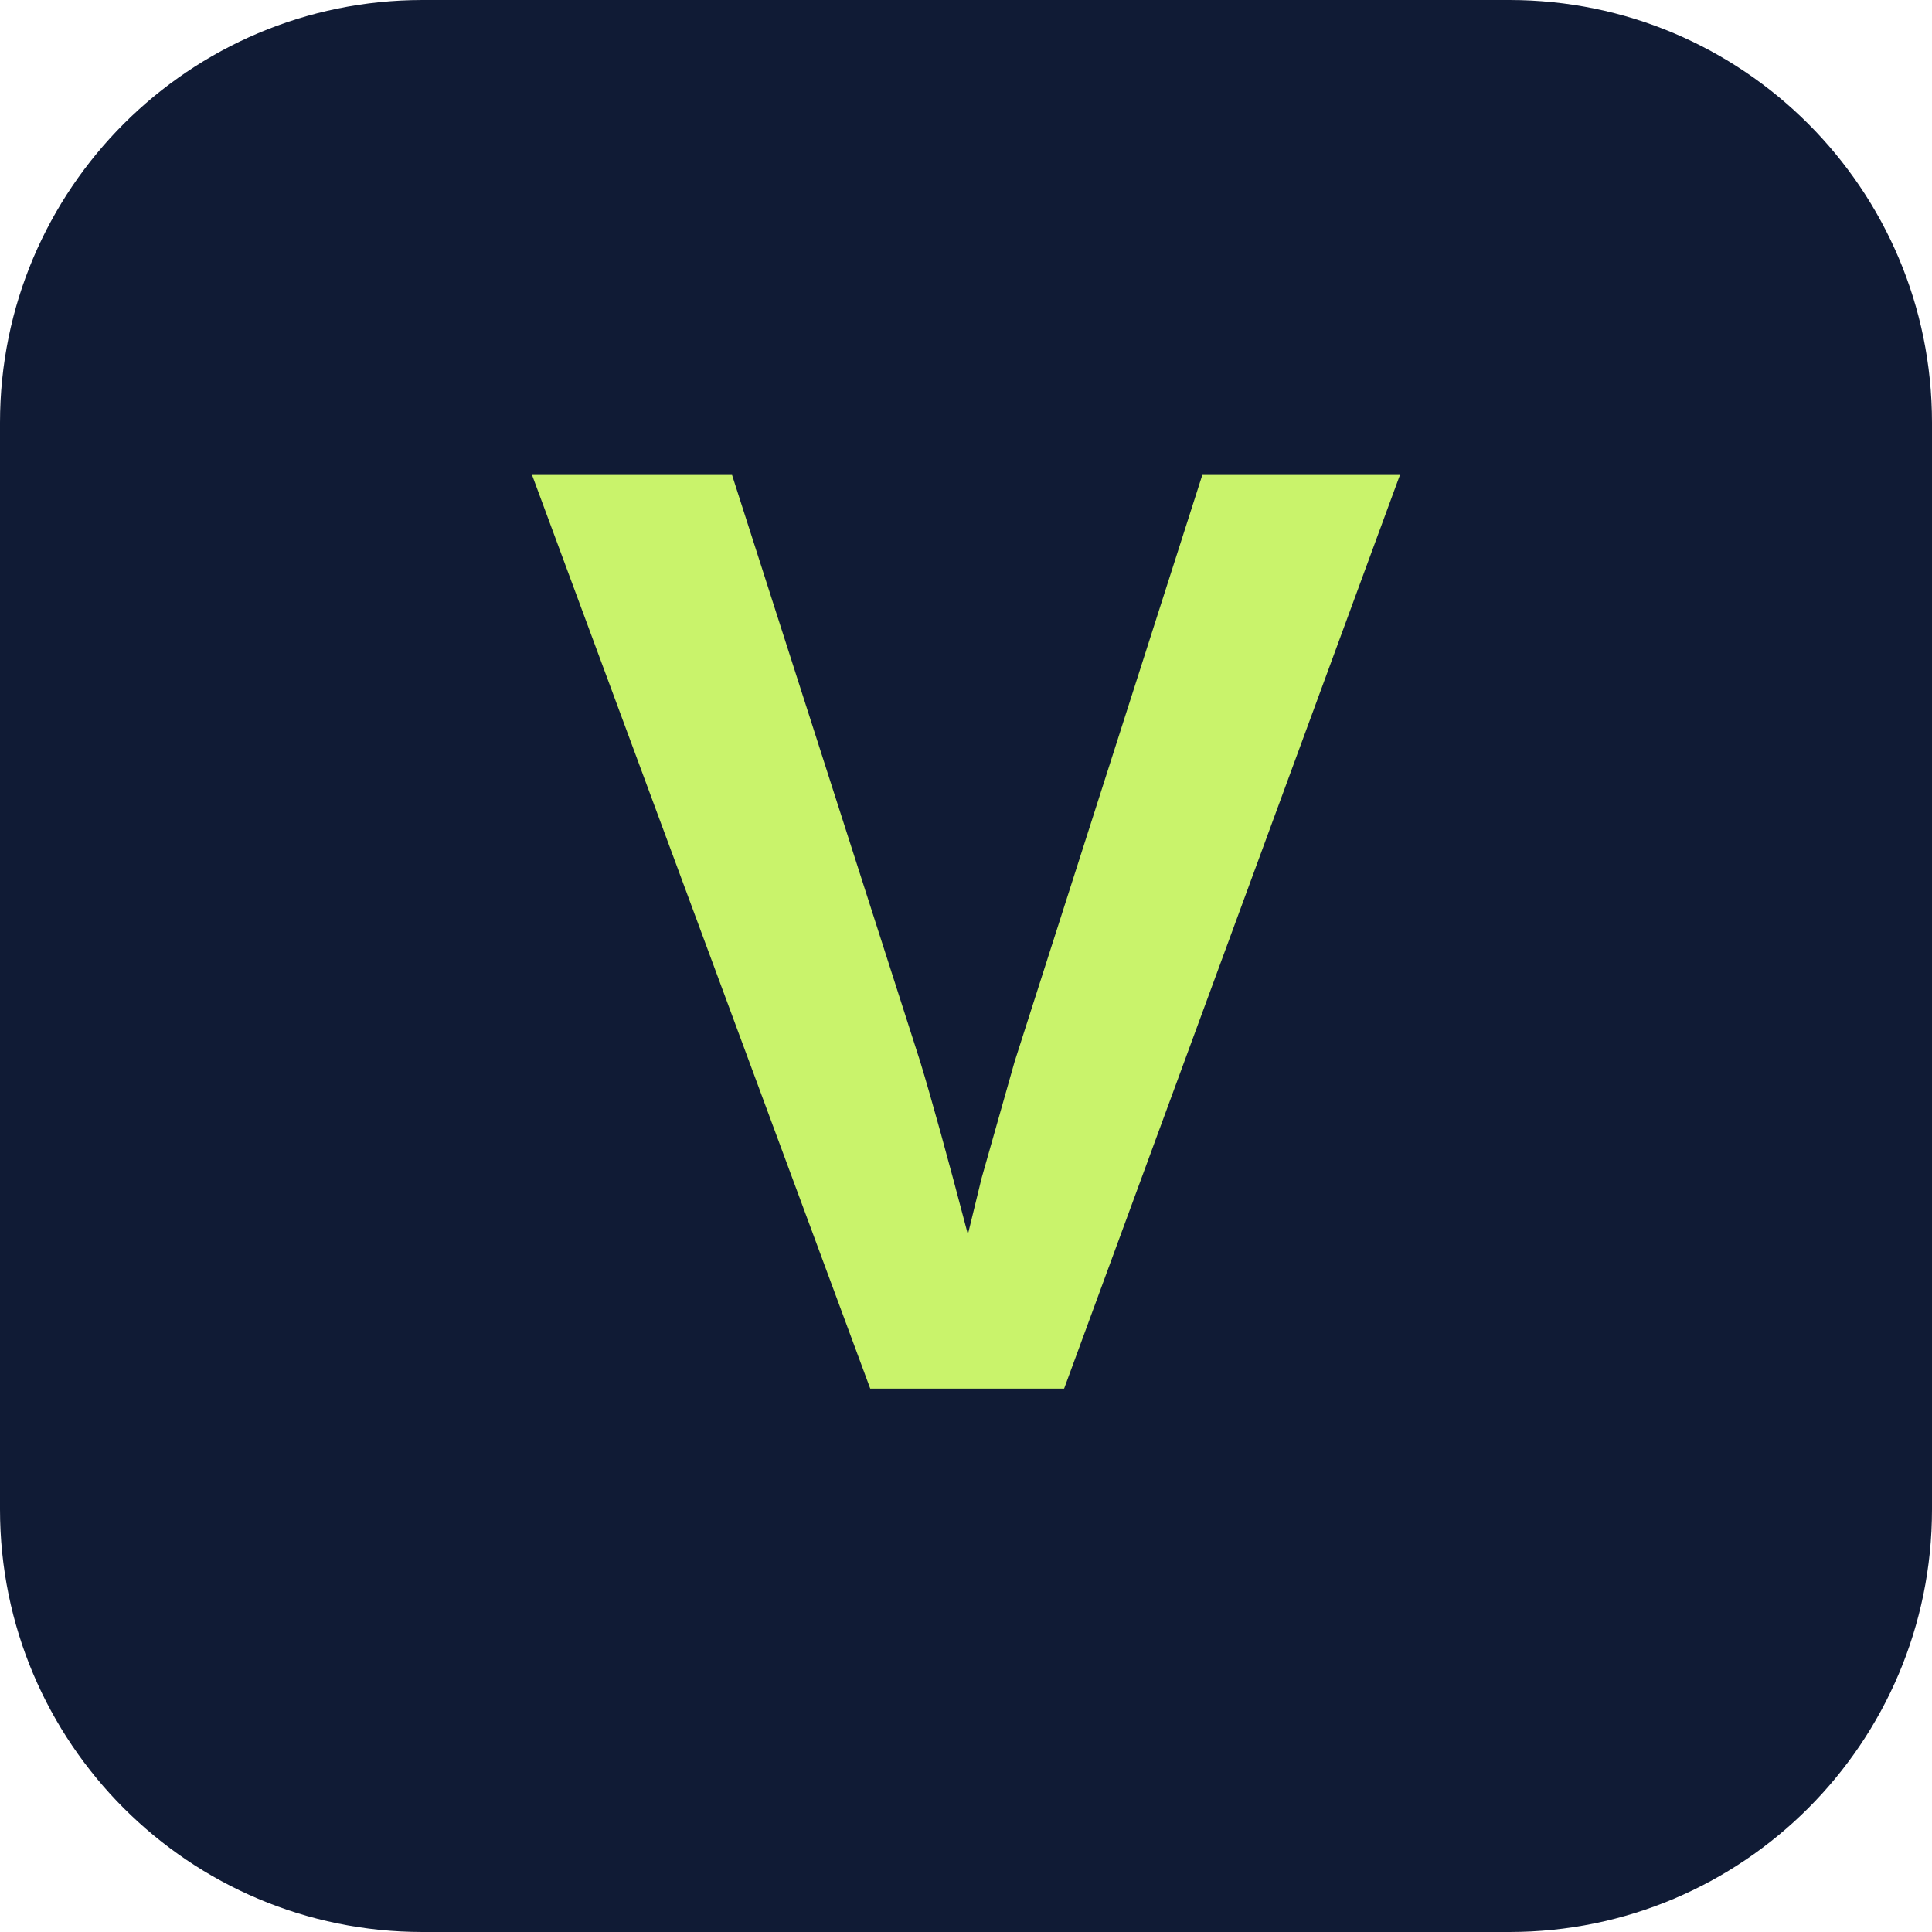
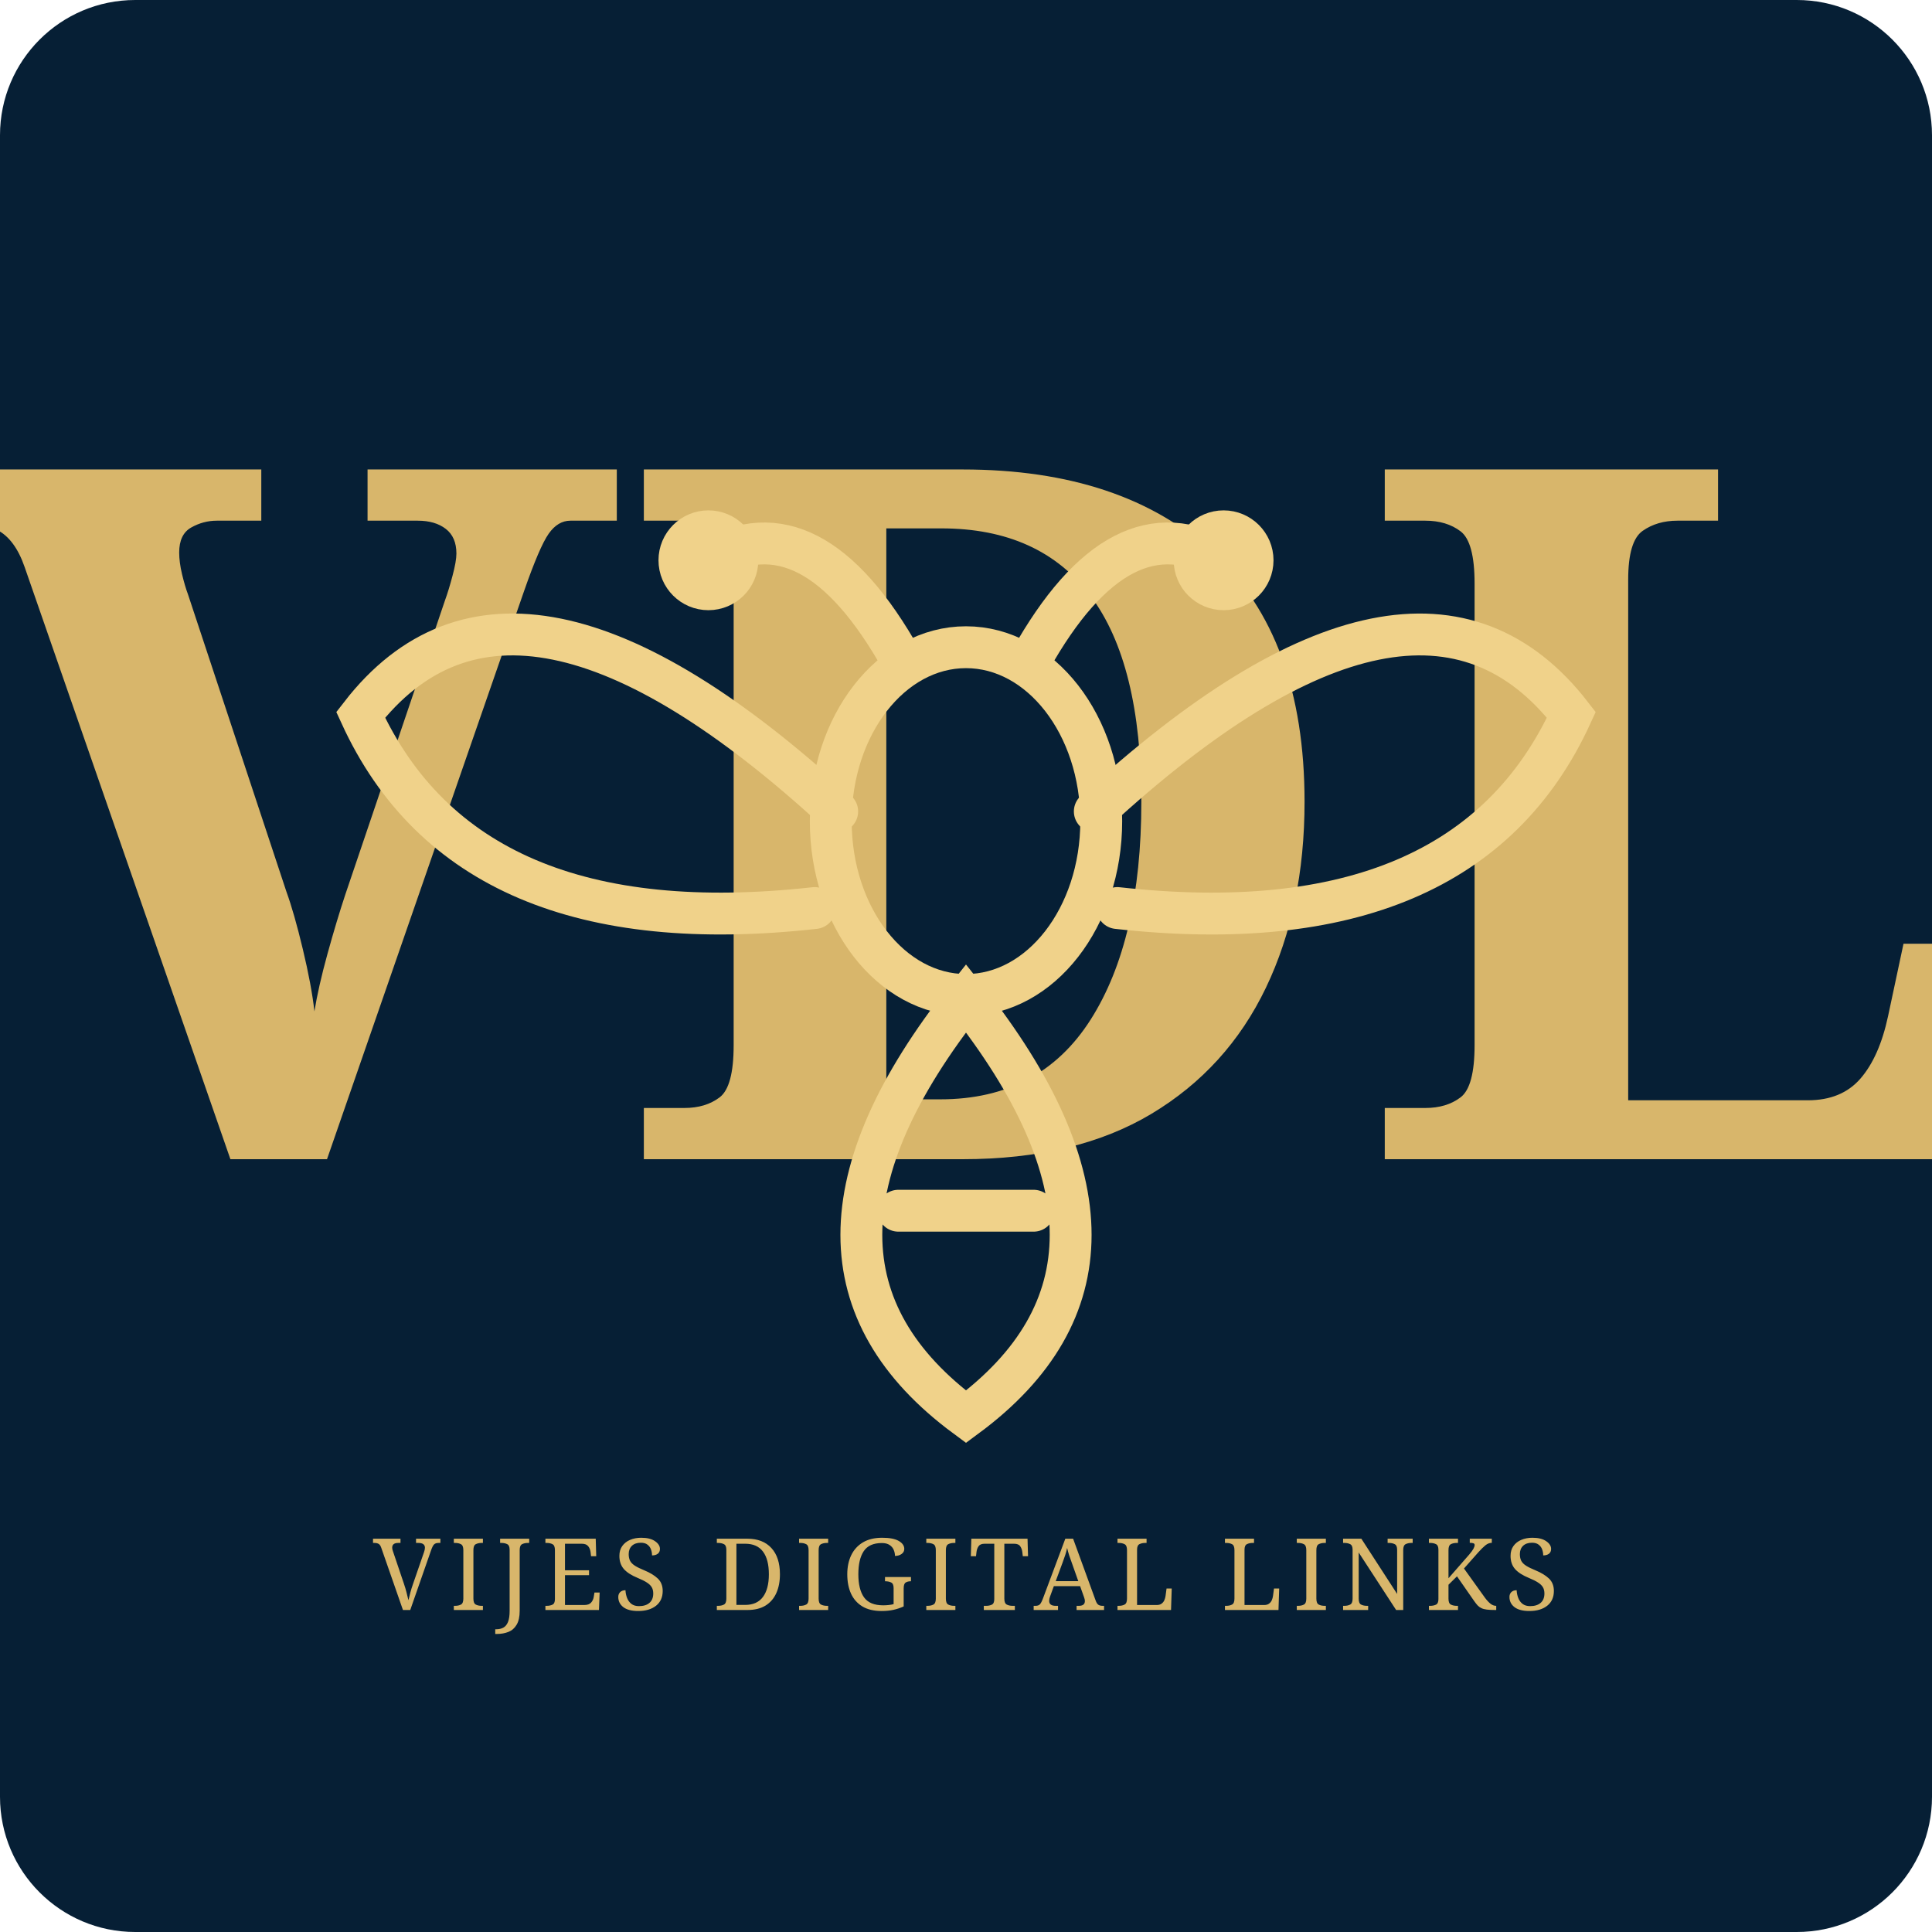
- <svg xmlns="http://www.w3.org/2000/svg" viewBox="0 0 64 64">
-   <rect width="64" height="64" rx="14" fill="#101b35" />
-   <text x="32" y="46" text-anchor="middle" font-family="Arial,sans-serif" font-size="44" font-weight="700" fill="#c9f36b">V</text>
+ <svg xmlns="http://www.w3.org/2000/svg" viewBox="0 0 600 600">
+   <rect width="600" height="600" rx="42" fill="#061f35" />
+   <text x="300" y="360" text-anchor="middle" fill="#d8b66b" font-family="Georgia,serif" font-size="300" font-weight="bold">VDL</text>
+   <g fill="none" stroke="#f0d28a" stroke-width="13" stroke-linecap="round">
+     <ellipse cx="300" cy="255" rx="42" ry="54" />
+     <path d="M280 205Q252 155 220 174M320 205Q348 155 380 174M260 252Q160 160 112 222Q145 294 253 282M340 252Q440 160 488 222Q455 294 347 282M300 310Q235 392 300 440Q365 392 300 310Z M279 376h42" />
+     <circle cx="220" cy="174" r="9" fill="#f0d28a" />
+     <circle cx="380" cy="174" r="9" fill="#f0d28a" />
+   </g>
+   <text x="300" y="500" text-anchor="middle" fill="#d8b66b" font-family="Georgia,serif" font-size="31" letter-spacing="3">VIJES DIGITAL LINKS</text>
</svg>
